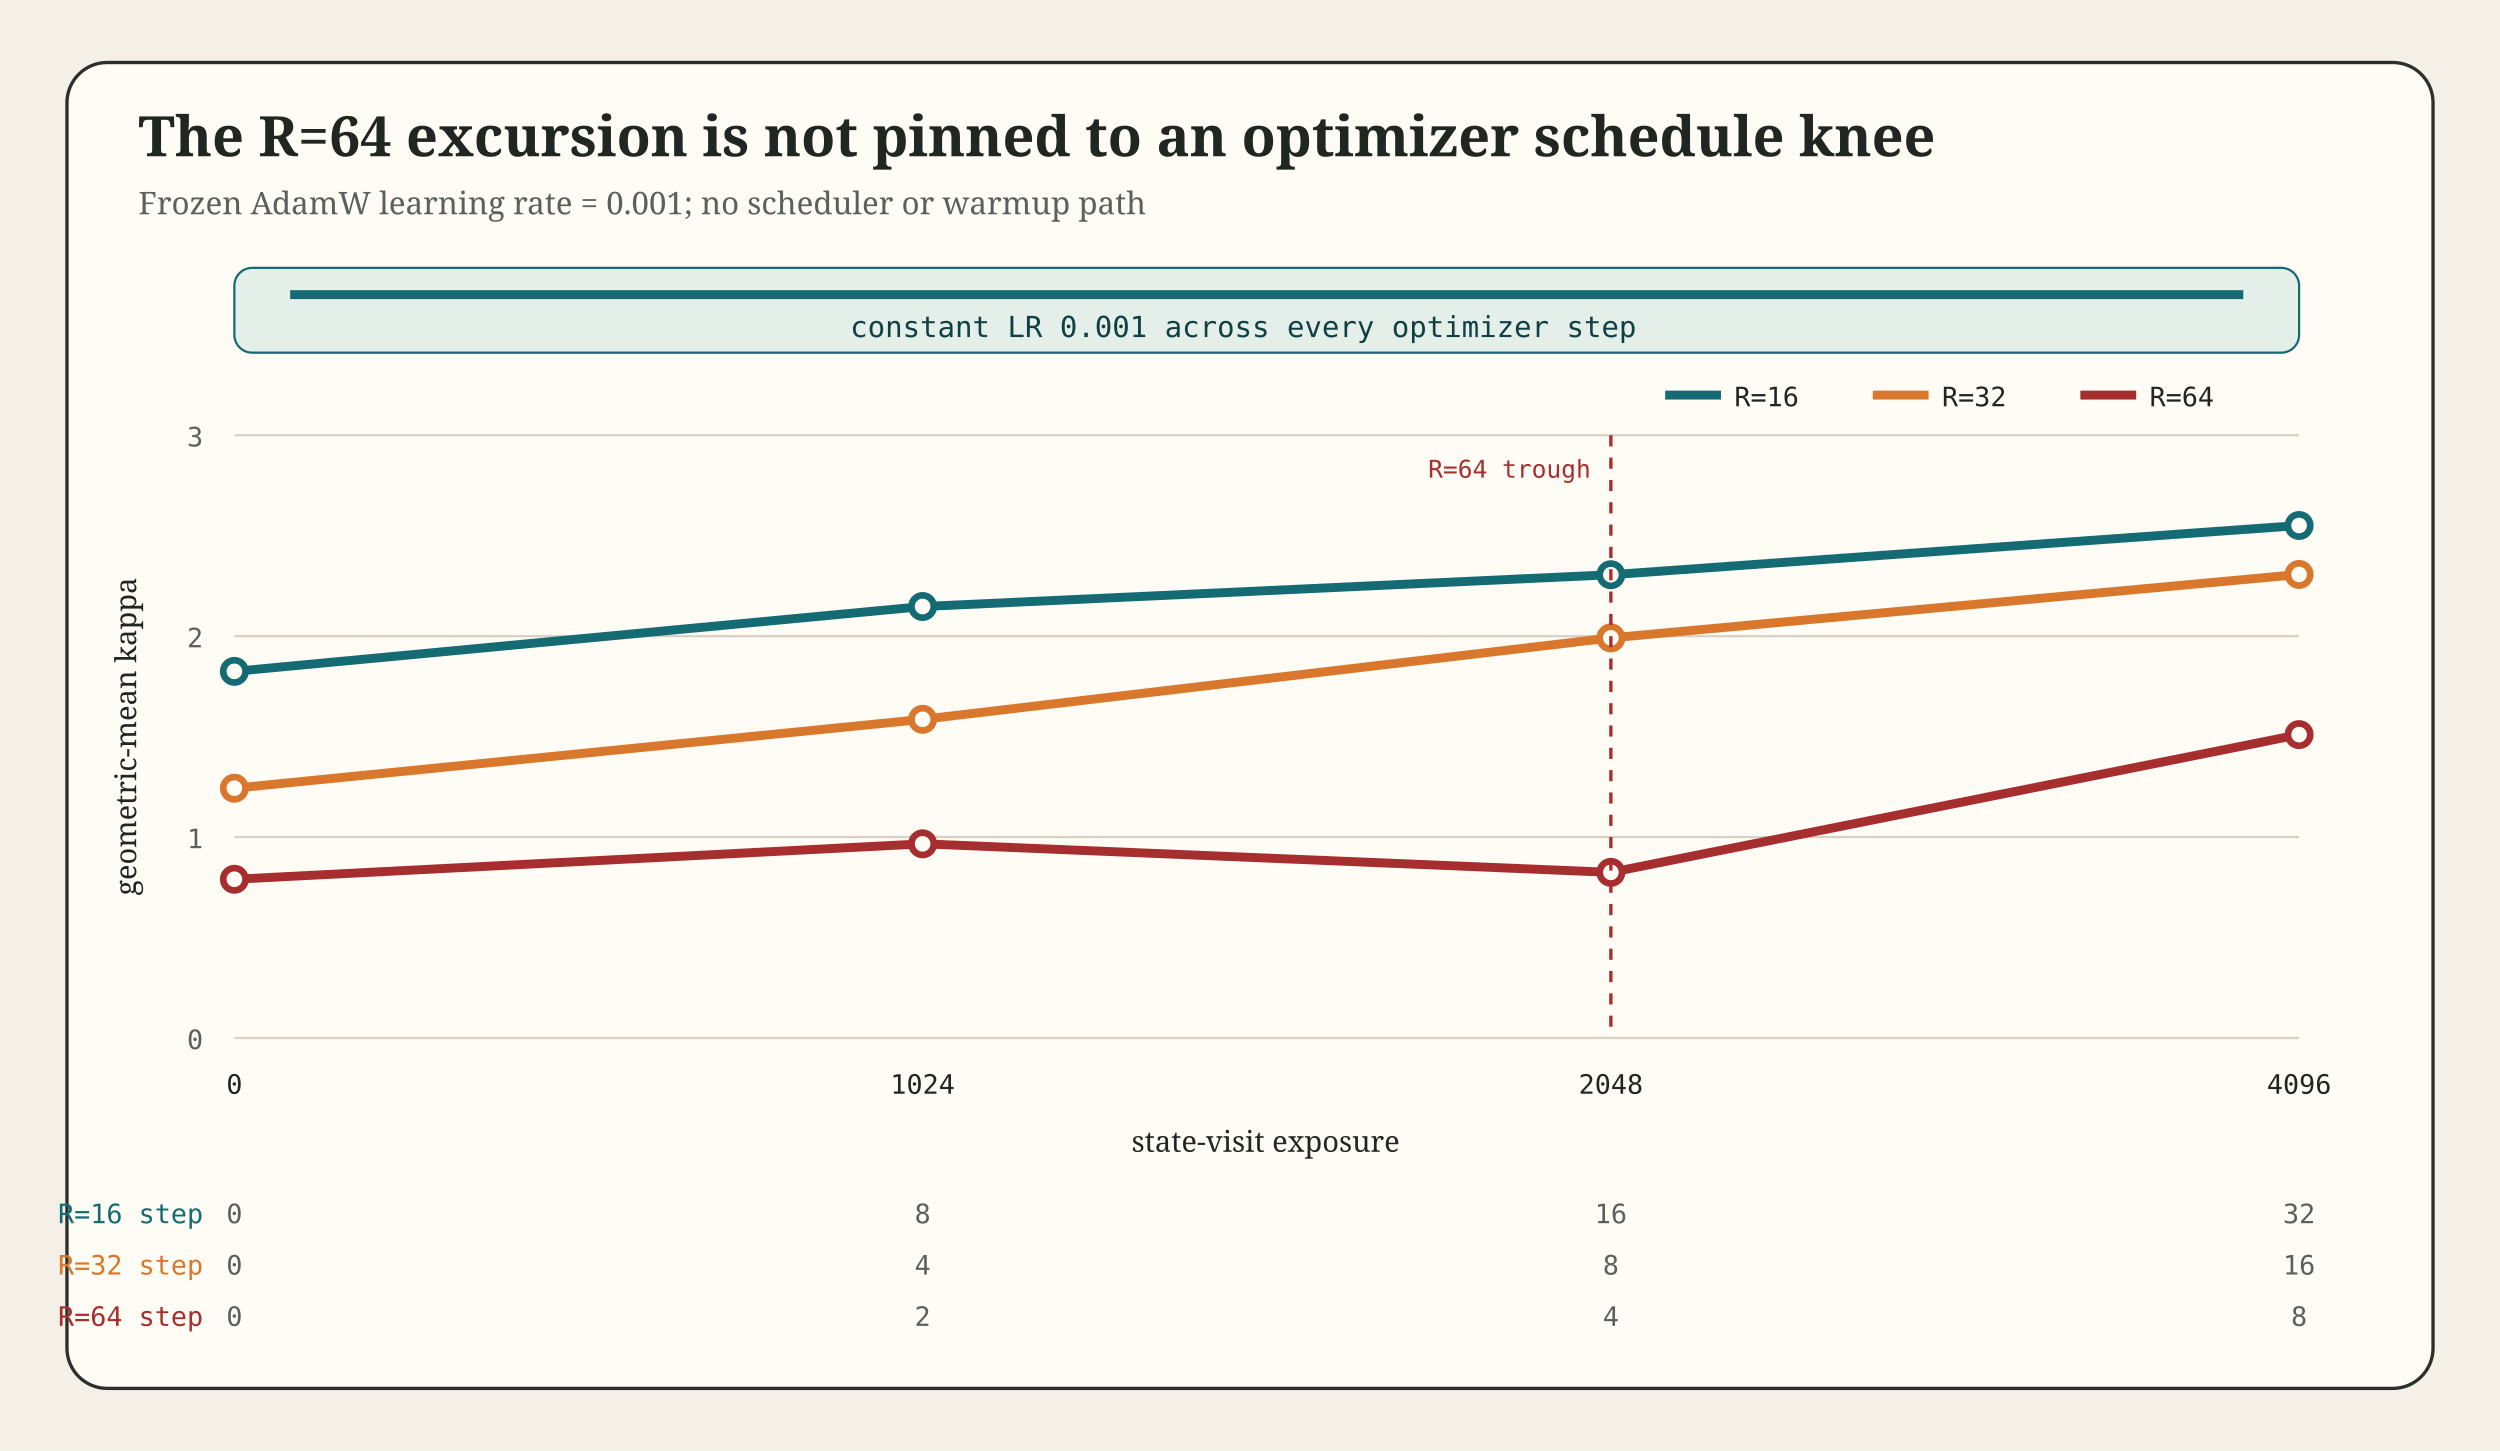
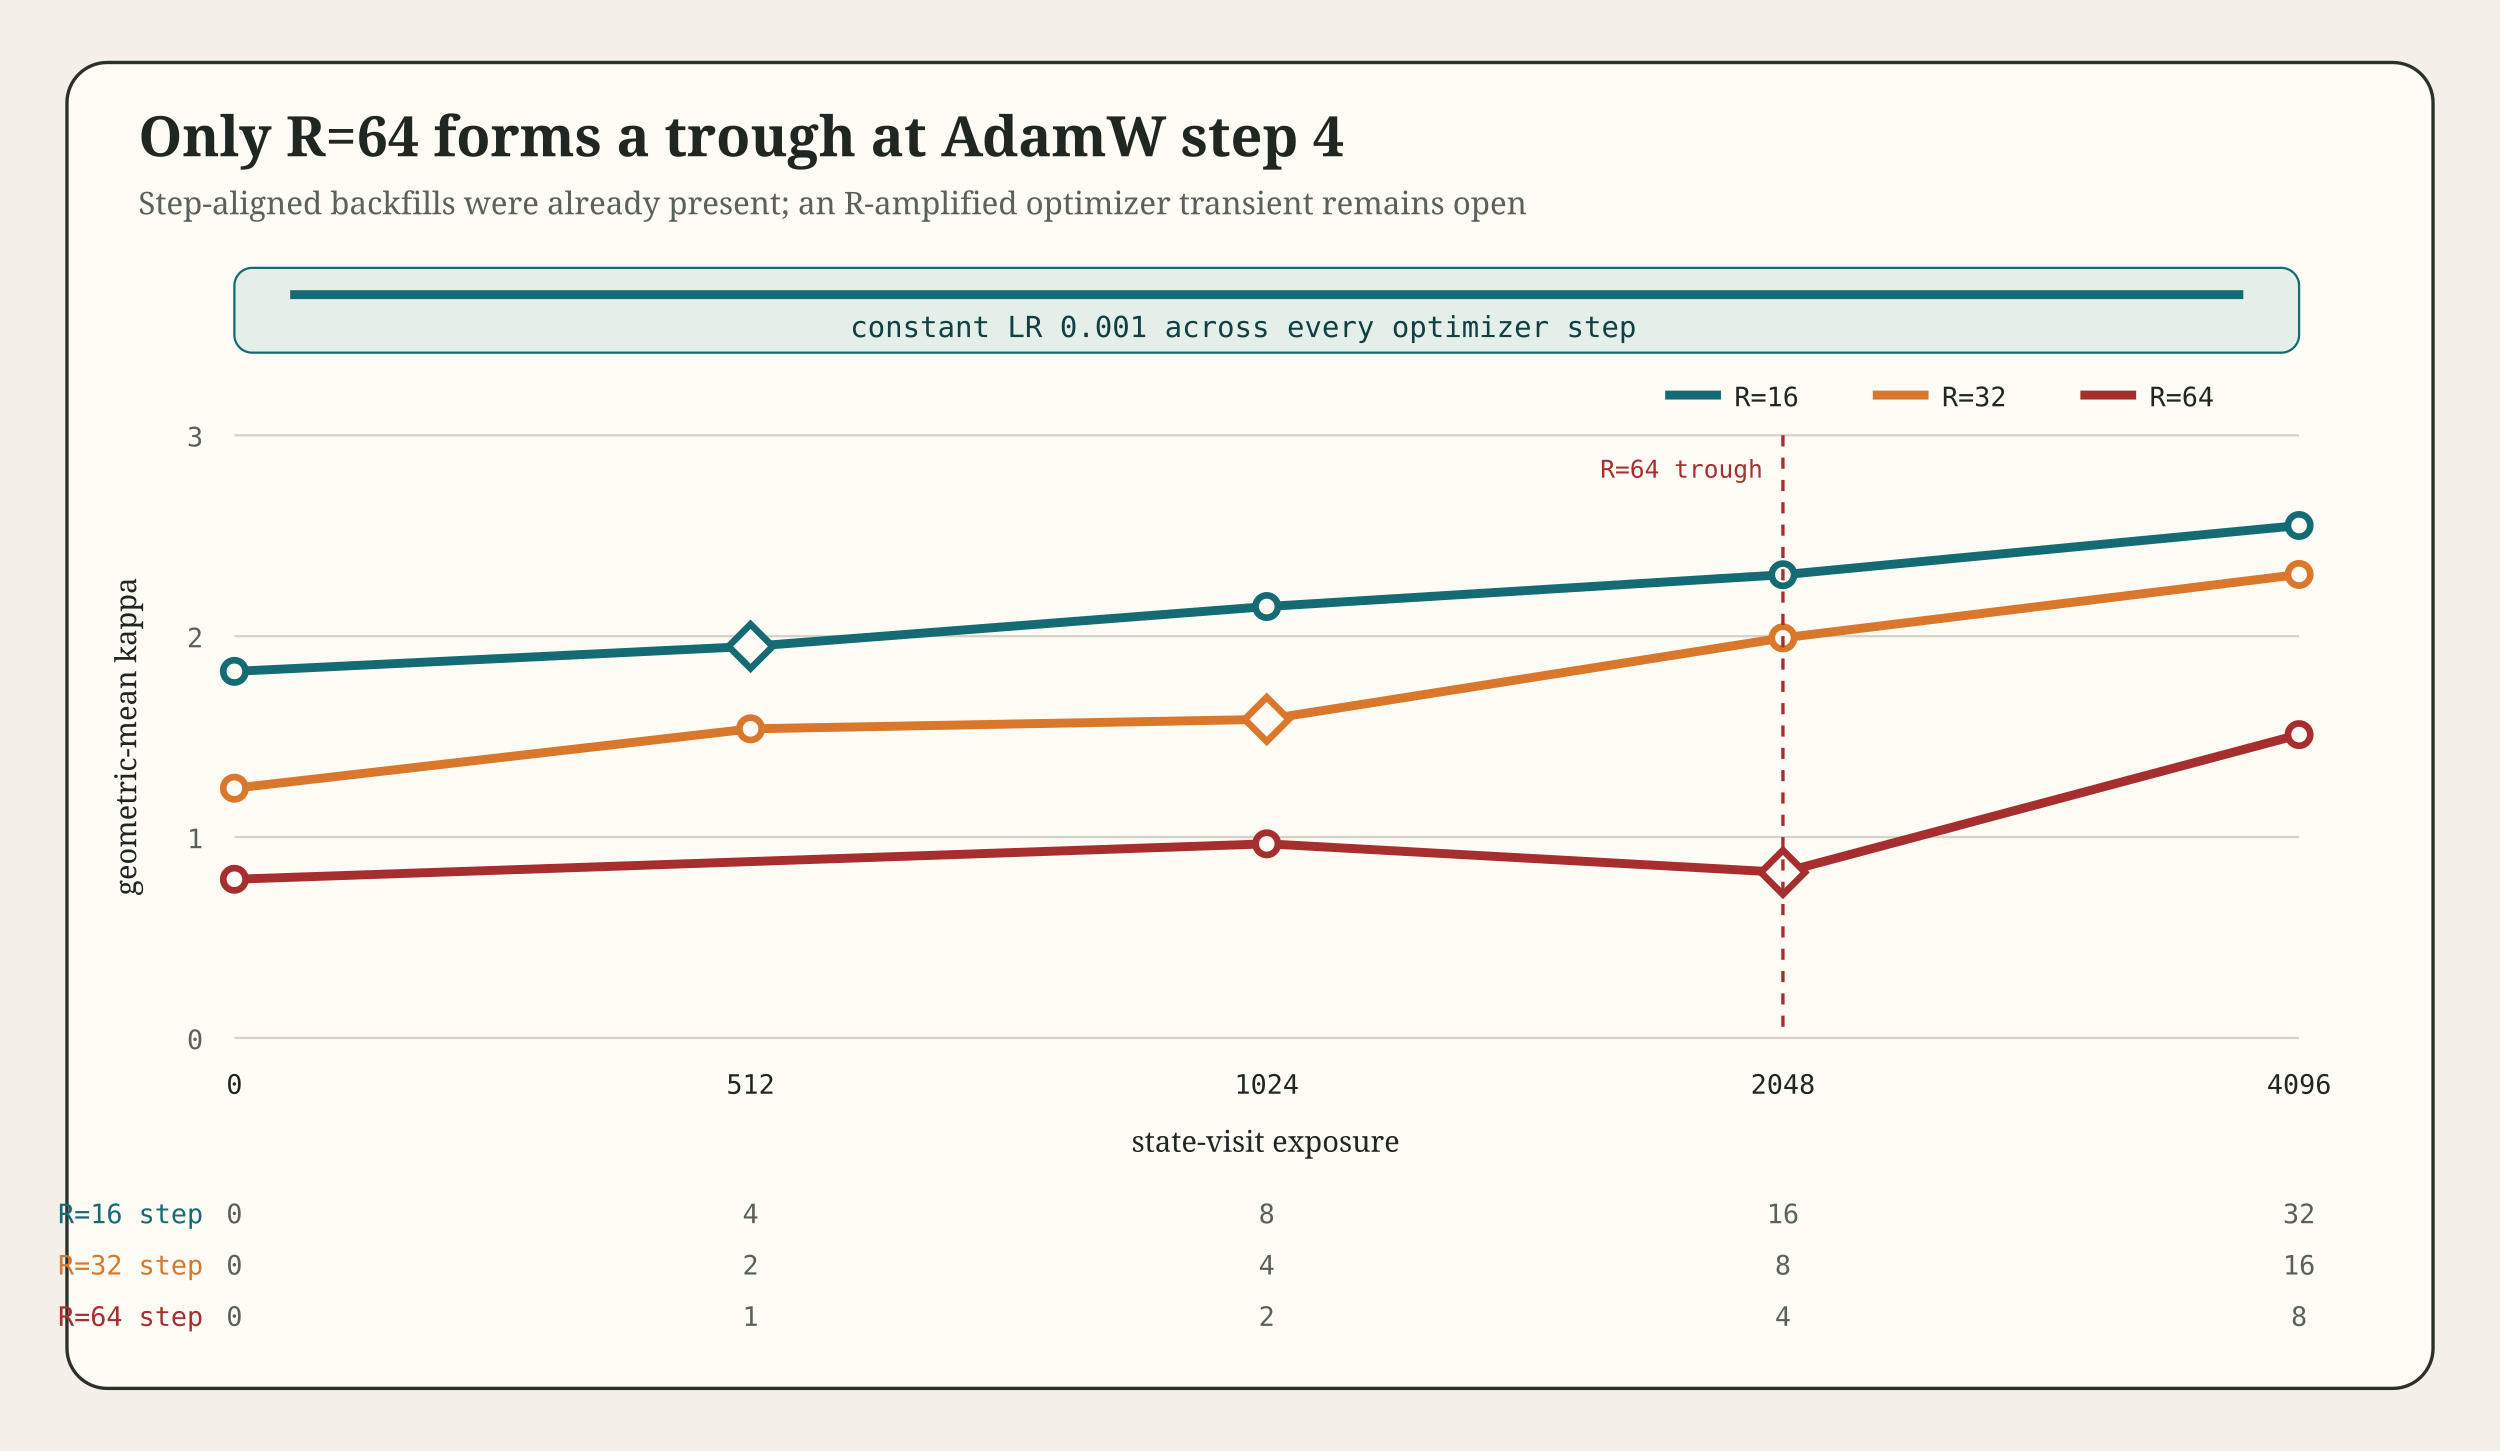
<svg xmlns="http://www.w3.org/2000/svg" width="1120" height="650" viewBox="0 0 1120 650">
  <rect width="1120" height="650" fill="#F4F0E7" />
  <rect x="30" y="28" width="1060" height="594" rx="18" fill="#FFFCF5" stroke="#2B302D" stroke-width="1.5" />
-   <text x="62" y="70" font-family="Georgia, serif" font-size="25" font-weight="bold" fill="#202723">The R=64 excursion is not pinned to an optimizer schedule knee</text>
-   <text x="62" y="96" font-family="Georgia, serif" font-size="14" fill="#59615C">Frozen AdamW learning rate = 0.001; no scheduler or warmup path</text>
+   <text x="62" y="70" font-family="Georgia, serif" font-size="25" font-weight="bold" fill="#202723">Only R=64 forms a trough at AdamW step 4</text>
+   <text x="62" y="96" font-family="Georgia, serif" font-size="14" fill="#59615C">Step-aligned backfills were already present; an R-amplified optimizer transient remains open</text>
  <rect x="105" y="120" width="925" height="38" rx="8" fill="#E5EFE9" stroke="#146B74" />
  <line x1="130" y1="132" x2="1005" y2="132" stroke="#146B74" stroke-width="4" />
  <text x="557" y="151" text-anchor="middle" font-family="Consolas, monospace" font-size="13" fill="#103F44">constant LR 0.001 across every optimizer step</text>
  <line x1="105.0" y1="465.00" x2="1030.0" y2="465.00" stroke="#D8D2C6" stroke-width="1" />
  <text x="91" y="470.00" text-anchor="end" font-family="Consolas, monospace" font-size="12" fill="#59615C">0</text>
  <line x1="105.0" y1="375.00" x2="1030.0" y2="375.00" stroke="#D8D2C6" stroke-width="1" />
  <text x="91" y="380.00" text-anchor="end" font-family="Consolas, monospace" font-size="12" fill="#59615C">1</text>
  <line x1="105.0" y1="285.00" x2="1030.0" y2="285.00" stroke="#D8D2C6" stroke-width="1" />
  <text x="91" y="290.00" text-anchor="end" font-family="Consolas, monospace" font-size="12" fill="#59615C">2</text>
  <line x1="105.0" y1="195.00" x2="1030.0" y2="195.00" stroke="#D8D2C6" stroke-width="1" />
  <text x="91" y="200.00" text-anchor="end" font-family="Consolas, monospace" font-size="12" fill="#59615C">3</text>
-   <polyline points="105.00,300.77 413.33,271.72 721.67,257.47 1030.00,235.42" fill="none" stroke="#146B74" stroke-width="4" stroke-linecap="round" stroke-linejoin="round" />
+   <polyline points="105.00,300.77 336.25,289.57 567.50,271.72 798.75,257.47 1030.00,235.42" fill="none" stroke="#146B74" stroke-width="4" stroke-linecap="round" stroke-linejoin="round" />
  <circle cx="105.00" cy="300.77" r="5" fill="#FFFCF5" stroke="#146B74" stroke-width="3" />
-   <circle cx="413.33" cy="271.72" r="5" fill="#FFFCF5" stroke="#146B74" stroke-width="3" />
-   <circle cx="721.67" cy="257.47" r="5" fill="#FFFCF5" stroke="#146B74" stroke-width="3" />
+   <circle cx="336.25" cy="289.57" r="5" fill="#FFFCF5" stroke="#146B74" stroke-width="3" />
+   <circle cx="567.50" cy="271.72" r="5" fill="#FFFCF5" stroke="#146B74" stroke-width="3" />
+   <circle cx="798.75" cy="257.47" r="5" fill="#FFFCF5" stroke="#146B74" stroke-width="3" />
  <circle cx="1030.00" cy="235.42" r="5" fill="#FFFCF5" stroke="#146B74" stroke-width="3" />
-   <polyline points="105.00,353.12 413.33,322.26 721.67,285.77 1030.00,257.35" fill="none" stroke="#D9772D" stroke-width="4" stroke-linecap="round" stroke-linejoin="round" />
+   <rect x="329.25" y="282.57" width="14" height="14" transform="rotate(45 336.25 289.57)" fill="#FFFCF5" stroke="#146B74" stroke-width="3" />
+   <polyline points="105.00,353.12 336.25,326.51 567.50,322.26 798.75,285.77 1030.00,257.35" fill="none" stroke="#D9772D" stroke-width="4" stroke-linecap="round" stroke-linejoin="round" />
  <circle cx="105.00" cy="353.12" r="5" fill="#FFFCF5" stroke="#D9772D" stroke-width="3" />
-   <circle cx="413.33" cy="322.26" r="5" fill="#FFFCF5" stroke="#D9772D" stroke-width="3" />
-   <circle cx="721.67" cy="285.77" r="5" fill="#FFFCF5" stroke="#D9772D" stroke-width="3" />
+   <circle cx="336.25" cy="326.51" r="5" fill="#FFFCF5" stroke="#D9772D" stroke-width="3" />
+   <circle cx="567.50" cy="322.26" r="5" fill="#FFFCF5" stroke="#D9772D" stroke-width="3" />
+   <circle cx="798.75" cy="285.77" r="5" fill="#FFFCF5" stroke="#D9772D" stroke-width="3" />
  <circle cx="1030.00" cy="257.35" r="5" fill="#FFFCF5" stroke="#D9772D" stroke-width="3" />
-   <polyline points="105.00,393.91 413.33,378.03 721.67,390.82 1030.00,329.11" fill="none" stroke="#A62E2E" stroke-width="4" stroke-linecap="round" stroke-linejoin="round" />
+   <rect x="560.50" y="315.26" width="14" height="14" transform="rotate(45 567.50 322.26)" fill="#FFFCF5" stroke="#D9772D" stroke-width="3" />
+   <polyline points="105.00,393.91 567.50,378.03 798.75,390.82 1030.00,329.11" fill="none" stroke="#A62E2E" stroke-width="4" stroke-linecap="round" stroke-linejoin="round" />
  <circle cx="105.00" cy="393.91" r="5" fill="#FFFCF5" stroke="#A62E2E" stroke-width="3" />
-   <circle cx="413.33" cy="378.03" r="5" fill="#FFFCF5" stroke="#A62E2E" stroke-width="3" />
-   <circle cx="721.67" cy="390.82" r="5" fill="#FFFCF5" stroke="#A62E2E" stroke-width="3" />
+   <circle cx="567.50" cy="378.03" r="5" fill="#FFFCF5" stroke="#A62E2E" stroke-width="3" />
+   <circle cx="798.75" cy="390.82" r="5" fill="#FFFCF5" stroke="#A62E2E" stroke-width="3" />
  <circle cx="1030.00" cy="329.11" r="5" fill="#FFFCF5" stroke="#A62E2E" stroke-width="3" />
-   <line x1="721.67" y1="195.0" x2="721.67" y2="465.0" stroke="#A62E2E" stroke-width="1.5" stroke-dasharray="5 5" />
-   <text x="712.67" y="214" text-anchor="end" font-family="Consolas, monospace" font-size="11" fill="#A62E2E">R=64 trough</text>
+   <rect x="791.75" y="383.82" width="14" height="14" transform="rotate(45 798.75 390.82)" fill="#FFFCF5" stroke="#A62E2E" stroke-width="3" />
+   <line x1="798.75" y1="195.0" x2="798.75" y2="465.0" stroke="#A62E2E" stroke-width="1.5" stroke-dasharray="5 5" />
+   <text x="789.75" y="214" text-anchor="end" font-family="Consolas, monospace" font-size="11" fill="#A62E2E">R=64 trough</text>
  <text x="61" y="330" transform="rotate(-90 61 330)" text-anchor="middle" font-family="Georgia, serif" font-size="13" fill="#202723">geometric-mean kappa</text>
  <text x="105.00" y="490" text-anchor="middle" font-family="Consolas, monospace" font-size="12" fill="#202723">0</text>
-   <text x="413.33" y="490" text-anchor="middle" font-family="Consolas, monospace" font-size="12" fill="#202723">1024</text>
-   <text x="721.67" y="490" text-anchor="middle" font-family="Consolas, monospace" font-size="12" fill="#202723">2048</text>
+   <text x="336.25" y="490" text-anchor="middle" font-family="Consolas, monospace" font-size="12" fill="#202723">512</text>
+   <text x="567.50" y="490" text-anchor="middle" font-family="Consolas, monospace" font-size="12" fill="#202723">1024</text>
+   <text x="798.75" y="490" text-anchor="middle" font-family="Consolas, monospace" font-size="12" fill="#202723">2048</text>
  <text x="1030.00" y="490" text-anchor="middle" font-family="Consolas, monospace" font-size="12" fill="#202723">4096</text>
  <text x="567" y="516" text-anchor="middle" font-family="Georgia, serif" font-size="13" fill="#202723">state-visit exposure</text>
  <text x="91" y="548" text-anchor="end" font-family="Consolas, monospace" font-size="12" fill="#146B74">R=16 step</text>
  <text x="105.00" y="548" text-anchor="middle" font-family="Consolas, monospace" font-size="12" fill="#59615C">0</text>
-   <text x="413.33" y="548" text-anchor="middle" font-family="Consolas, monospace" font-size="12" fill="#59615C">8</text>
-   <text x="721.67" y="548" text-anchor="middle" font-family="Consolas, monospace" font-size="12" fill="#59615C">16</text>
+   <text x="336.25" y="548" text-anchor="middle" font-family="Consolas, monospace" font-size="12" fill="#59615C">4</text>
+   <text x="567.50" y="548" text-anchor="middle" font-family="Consolas, monospace" font-size="12" fill="#59615C">8</text>
+   <text x="798.75" y="548" text-anchor="middle" font-family="Consolas, monospace" font-size="12" fill="#59615C">16</text>
  <text x="1030.00" y="548" text-anchor="middle" font-family="Consolas, monospace" font-size="12" fill="#59615C">32</text>
  <text x="91" y="571" text-anchor="end" font-family="Consolas, monospace" font-size="12" fill="#D9772D">R=32 step</text>
  <text x="105.00" y="571" text-anchor="middle" font-family="Consolas, monospace" font-size="12" fill="#59615C">0</text>
-   <text x="413.33" y="571" text-anchor="middle" font-family="Consolas, monospace" font-size="12" fill="#59615C">4</text>
-   <text x="721.67" y="571" text-anchor="middle" font-family="Consolas, monospace" font-size="12" fill="#59615C">8</text>
+   <text x="336.25" y="571" text-anchor="middle" font-family="Consolas, monospace" font-size="12" fill="#59615C">2</text>
+   <text x="567.50" y="571" text-anchor="middle" font-family="Consolas, monospace" font-size="12" fill="#59615C">4</text>
+   <text x="798.75" y="571" text-anchor="middle" font-family="Consolas, monospace" font-size="12" fill="#59615C">8</text>
  <text x="1030.00" y="571" text-anchor="middle" font-family="Consolas, monospace" font-size="12" fill="#59615C">16</text>
  <text x="91" y="594" text-anchor="end" font-family="Consolas, monospace" font-size="12" fill="#A62E2E">R=64 step</text>
  <text x="105.00" y="594" text-anchor="middle" font-family="Consolas, monospace" font-size="12" fill="#59615C">0</text>
-   <text x="413.33" y="594" text-anchor="middle" font-family="Consolas, monospace" font-size="12" fill="#59615C">2</text>
-   <text x="721.67" y="594" text-anchor="middle" font-family="Consolas, monospace" font-size="12" fill="#59615C">4</text>
+   <text x="336.25" y="594" text-anchor="middle" font-family="Consolas, monospace" font-size="12" fill="#59615C">1</text>
+   <text x="567.50" y="594" text-anchor="middle" font-family="Consolas, monospace" font-size="12" fill="#59615C">2</text>
+   <text x="798.75" y="594" text-anchor="middle" font-family="Consolas, monospace" font-size="12" fill="#59615C">4</text>
  <text x="1030.00" y="594" text-anchor="middle" font-family="Consolas, monospace" font-size="12" fill="#59615C">8</text>
  <line x1="746" y1="177" x2="771" y2="177" stroke="#146B74" stroke-width="4" />
  <text x="777" y="182" font-family="Consolas, monospace" font-size="12" fill="#202723">R=16</text>
  <line x1="839" y1="177" x2="864" y2="177" stroke="#D9772D" stroke-width="4" />
  <text x="870" y="182" font-family="Consolas, monospace" font-size="12" fill="#202723">R=32</text>
  <line x1="932" y1="177" x2="957" y2="177" stroke="#A62E2E" stroke-width="4" />
  <text x="963" y="182" font-family="Consolas, monospace" font-size="12" fill="#202723">R=64</text>
</svg>
